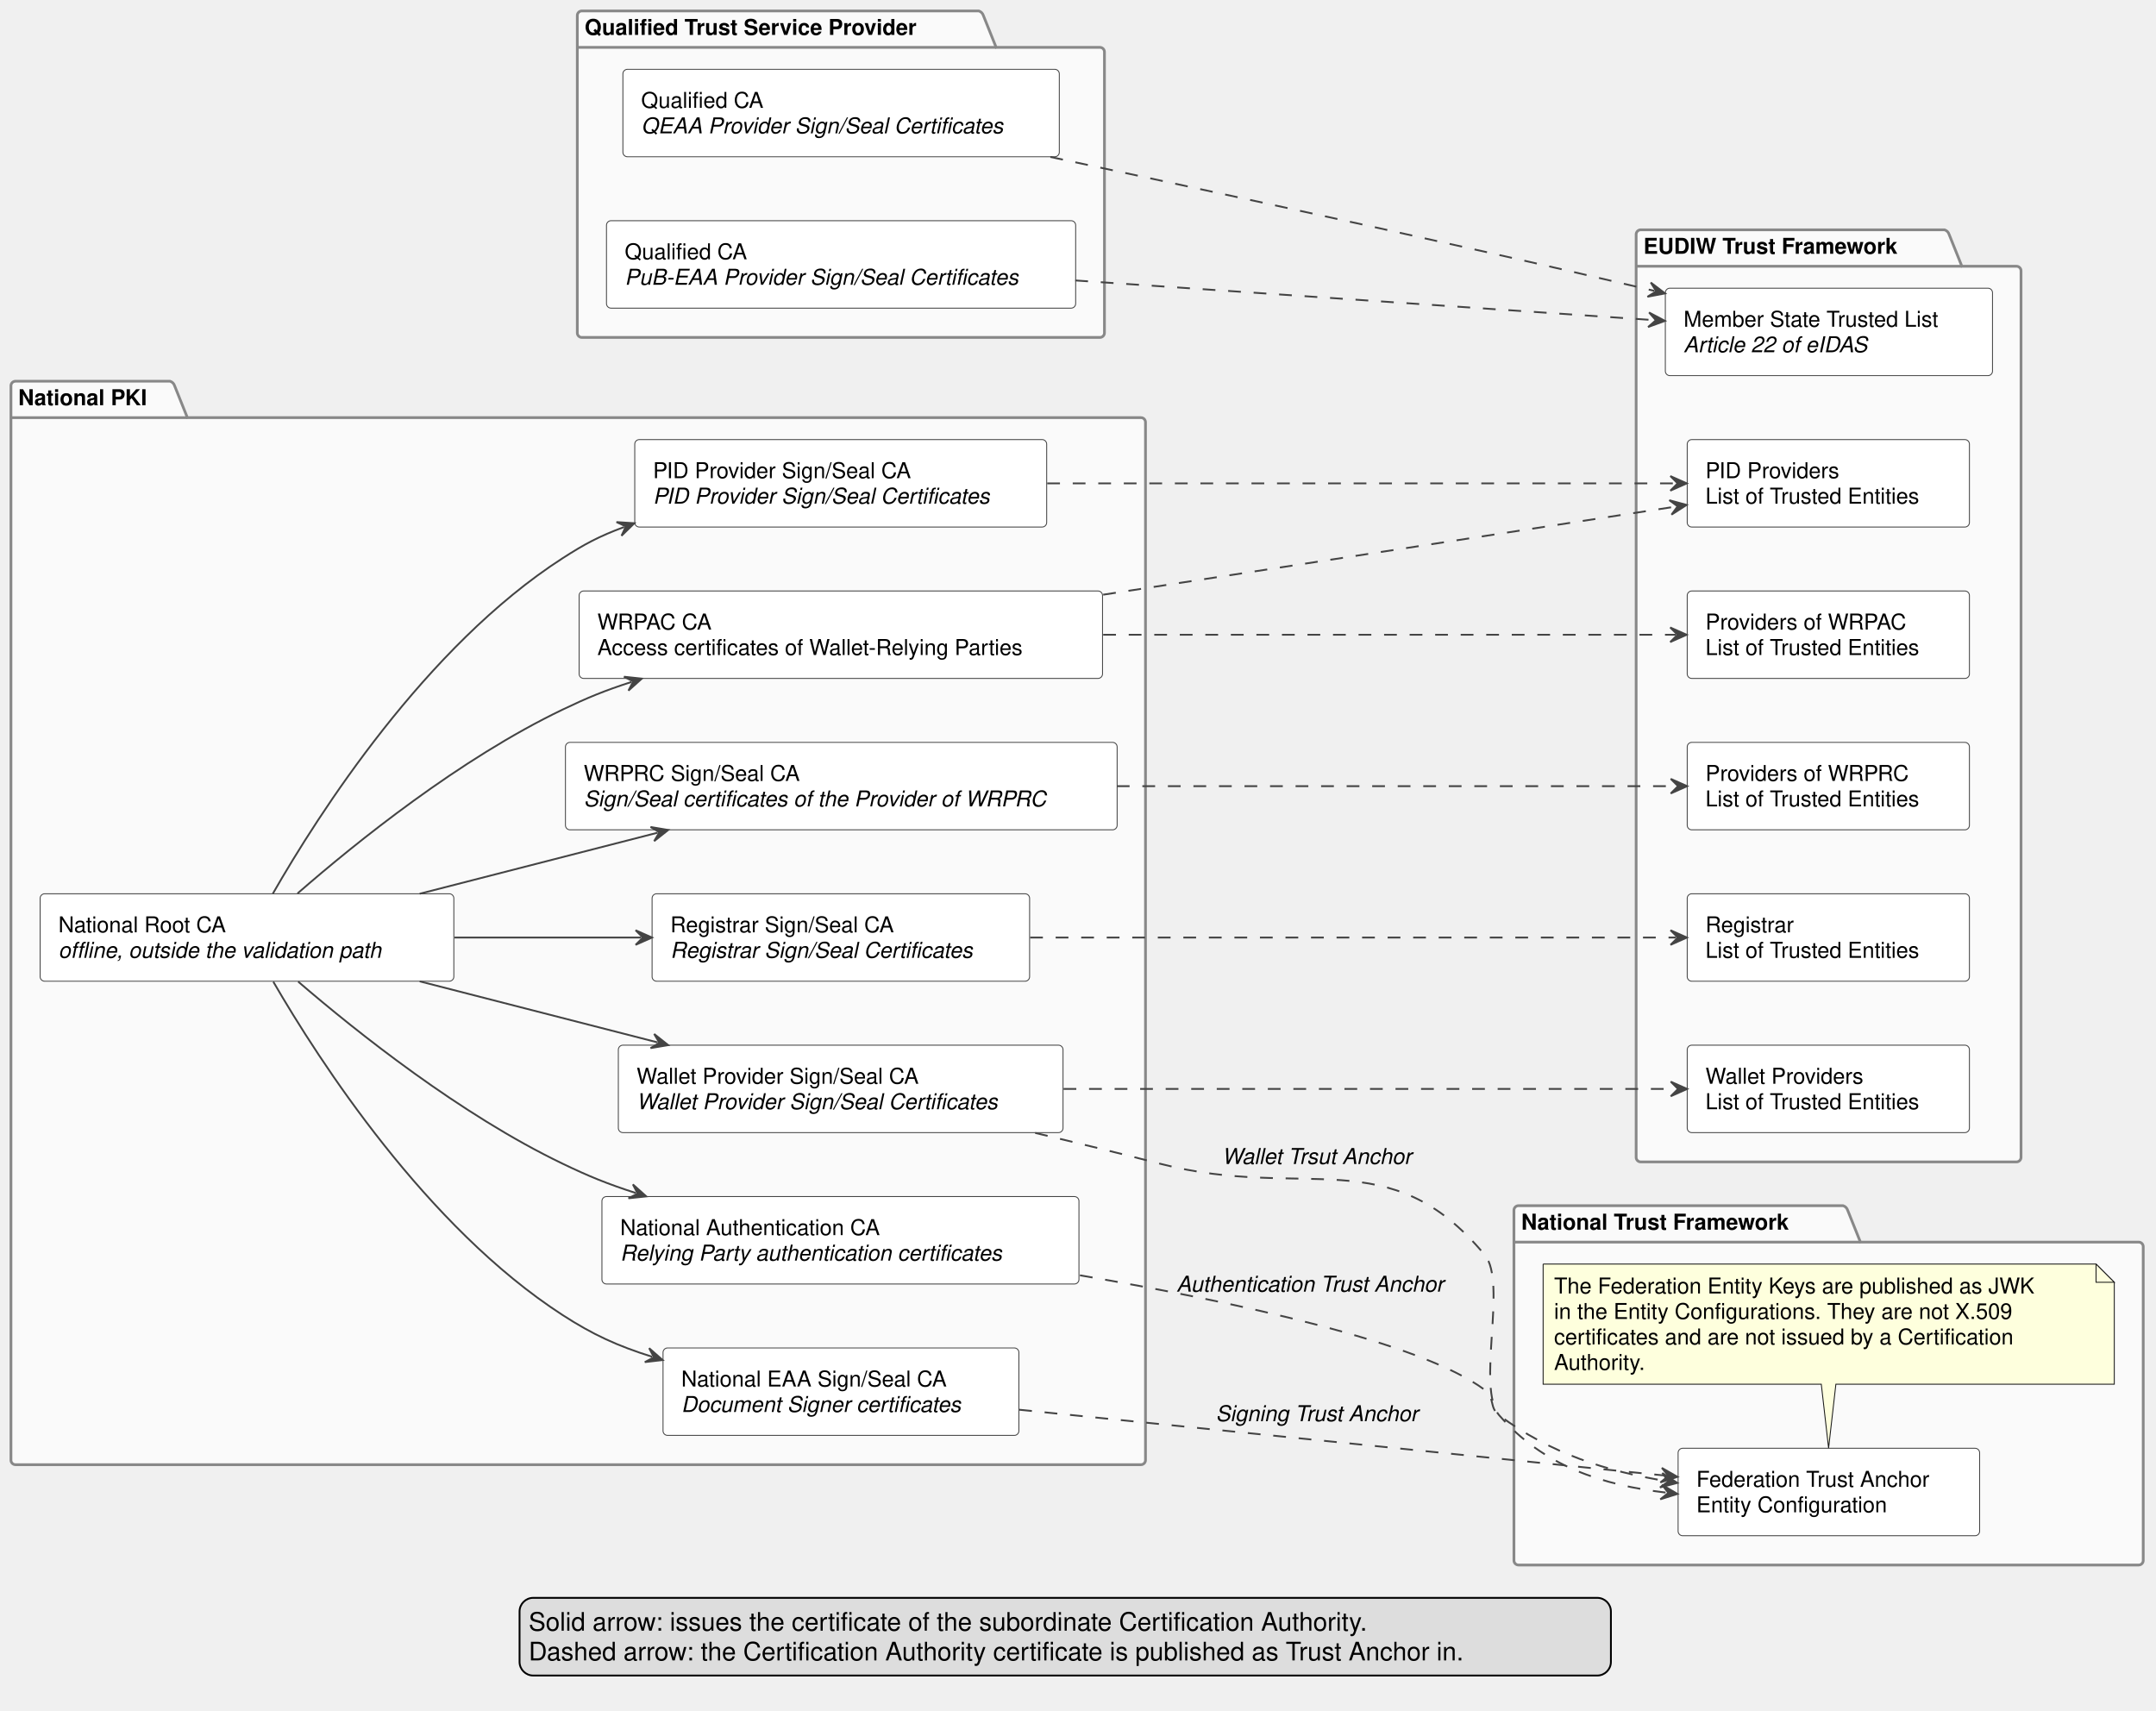
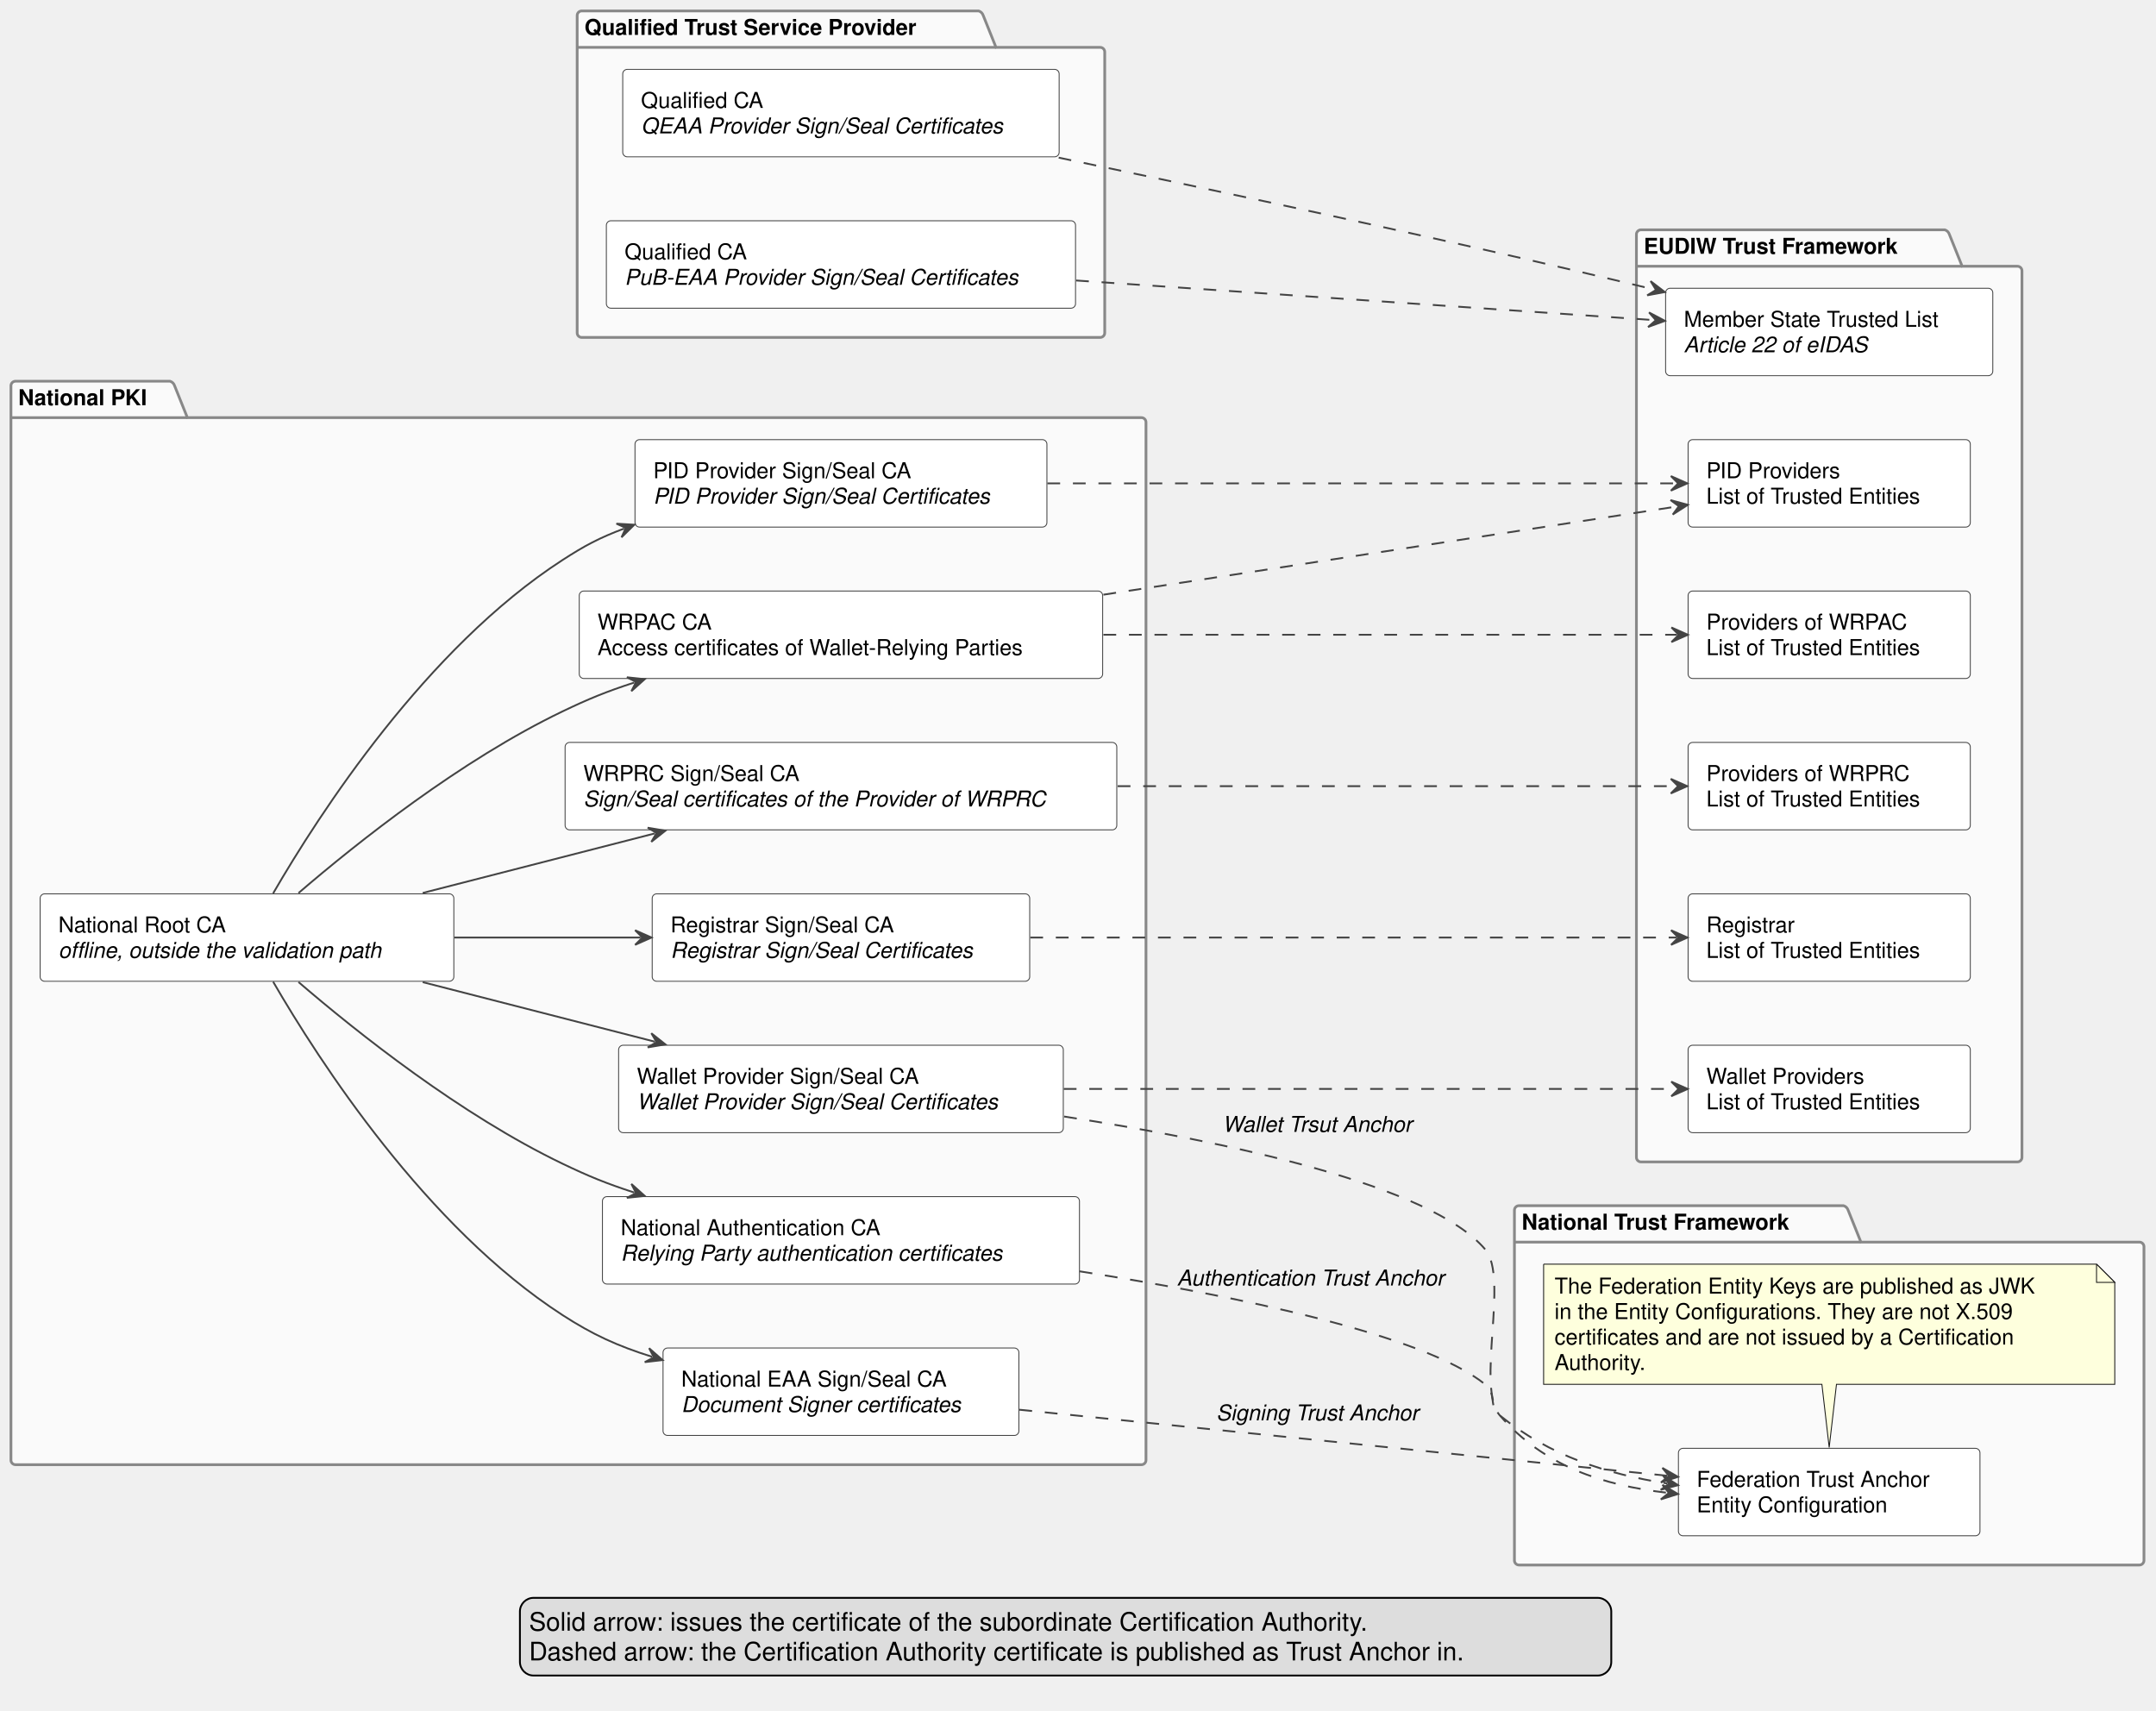
<svg xmlns="http://www.w3.org/2000/svg" contentStyleType="text/css" data-diagram-type="DESCRIPTION" height="938px" preserveAspectRatio="none" style="width:1182px;height:938px;background:#FFFFFF;" version="1.1" viewBox="0 0 1182 938" width="1182px" zoomAndPan="magnify">
  <defs />
  <g>
    <g class="cluster" data-entity="NAT" data-source-line="19" data-uid="ent0002" id="cluster_NAT">
-       <path d="M8.5,209 L93.225,209 A3.75,3.75 0 0 1 95.725,211.5 L102.725,228.969 L625.5,228.969 A2.5,2.5 0 0 1 628,231.469 L628,800.5 A2.5,2.5 0 0 1 625.5,803 L8.5,803 A2.5,2.5 0 0 1 6,800.5 L6,211.5 A2.5,2.5 0 0 1 8.5,209" fill="#FAFAFA" style="stroke:#888888;stroke-width:1.5;" />
+       <path d="M8.5,209 L93.225,209 A3.75,3.75 0 0 1 95.725,211.5 L102.725,228.969 L625.77,228.969 A2.5,2.5 0 0 1 628.27,231.469 L628.27,800.5 A2.5,2.5 0 0 1 625.77,803 L8.5,803 A2.5,2.5 0 0 1 6,800.5 L6,211.5 A2.5,2.5 0 0 1 8.5,209" fill="#FAFAFA" style="stroke:#888888;stroke-width:1.5;" />
      <line style="stroke:#888888;stroke-width:1.5;" x1="6" x2="102.725" y1="228.969" y2="228.969" />
      <text fill="#000000" font-family="Helvetica" font-size="12" font-weight="bold" lengthAdjust="spacing" textLength="83.725" x="10" y="222.139">National PKI</text>
    </g>
    <g class="cluster" data-entity="QTSP" data-source-line="33" data-uid="ent0011" id="cluster_QTSP">
-       <path d="M319,6 L536.615,6 A3.75,3.75 0 0 1 539.115,8.5 L546.115,25.969 L603,25.969 A2.5,2.5 0 0 1 605.5,28.469 L605.5,182.5 A2.5,2.5 0 0 1 603,185 L319,185 A2.5,2.5 0 0 1 316.5,182.5 L316.5,8.5 A2.5,2.5 0 0 1 319,6" fill="#FAFAFA" style="stroke:#888888;stroke-width:1.5;" />
-       <line style="stroke:#888888;stroke-width:1.5;" x1="316.5" x2="546.115" y1="25.969" y2="25.969" />
-       <text fill="#000000" font-family="Helvetica" font-size="12" font-weight="bold" lengthAdjust="spacing" textLength="216.615" x="320.5" y="19.139">Qualified Trust Service Provider</text>
+       <path d="M318.93,6 L536.545,6 A3.75,3.75 0 0 1 539.045,8.5 L546.045,25.969 L603.15,25.969 A2.5,2.5 0 0 1 605.65,28.469 L605.65,182.5 A2.5,2.5 0 0 1 603.15,185 L318.93,185 A2.5,2.5 0 0 1 316.43,182.5 L316.43,8.5 A2.5,2.5 0 0 1 318.93,6" fill="#FAFAFA" style="stroke:#888888;stroke-width:1.5;" />
+       <line style="stroke:#888888;stroke-width:1.5;" x1="316.43" x2="546.045" y1="25.969" y2="25.969" />
+       <text fill="#000000" font-family="Helvetica" font-size="12" font-weight="bold" lengthAdjust="spacing" textLength="216.615" x="320.43" y="19.139">Qualified Trust Service Provider</text>
    </g>
    <g class="cluster" data-entity="PUBEU" data-source-line="38" data-uid="ent0014" id="cluster_PUBEU">
-       <path d="M899.5,126 L1066.068,126 A3.75,3.75 0 0 1 1068.568,128.5 L1075.568,145.969 L1105.5,145.969 A2.5,2.5 0 0 1 1108,148.469 L1108,634.5 A2.5,2.5 0 0 1 1105.5,637 L899.5,637 A2.5,2.5 0 0 1 897,634.5 L897,128.5 A2.5,2.5 0 0 1 899.5,126" fill="#FAFAFA" style="stroke:#888888;stroke-width:1.5;" />
-       <line style="stroke:#888888;stroke-width:1.5;" x1="897" x2="1075.568" y1="145.969" y2="145.969" />
-       <text fill="#000000" font-family="Helvetica" font-size="12" font-weight="bold" lengthAdjust="spacing" textLength="165.568" x="901" y="139.139">EUDIW Trust Framework</text>
+       <path d="M899.65,126 L1066.218,126 A3.75,3.75 0 0 1 1068.718,128.5 L1075.718,145.969 L1106.02,145.969 A2.5,2.5 0 0 1 1108.52,148.469 L1108.52,634.5 A2.5,2.5 0 0 1 1106.02,637 L899.65,637 A2.5,2.5 0 0 1 897.15,634.5 L897.15,128.5 A2.5,2.5 0 0 1 899.65,126" fill="#FAFAFA" style="stroke:#888888;stroke-width:1.5;" />
+       <line style="stroke:#888888;stroke-width:1.5;" x1="897.15" x2="1075.718" y1="145.969" y2="145.969" />
+       <text fill="#000000" font-family="Helvetica" font-size="12" font-weight="bold" lengthAdjust="spacing" textLength="165.568" x="901.15" y="139.139">EUDIW Trust Framework</text>
    </g>
    <g class="cluster" data-entity="PUBNAT" data-source-line="48" data-uid="ent0021" id="cluster_PUBNAT">
-       <path d="M832.5,661 L1010.453,661 A3.75,3.75 0 0 1 1012.953,663.5 L1019.953,680.969 L1172.5,680.969 A2.5,2.5 0 0 1 1175,683.469 L1175,855.5 A2.5,2.5 0 0 1 1172.5,858 L832.5,858 A2.5,2.5 0 0 1 830,855.5 L830,663.5 A2.5,2.5 0 0 1 832.5,661" fill="#FAFAFA" style="stroke:#888888;stroke-width:1.5;" />
-       <line style="stroke:#888888;stroke-width:1.5;" x1="830" x2="1019.953" y1="680.969" y2="680.969" />
-       <text fill="#000000" font-family="Helvetica" font-size="12" font-weight="bold" lengthAdjust="spacing" textLength="176.953" x="834" y="674.139">National Trust Framework</text>
+       <path d="M832.77,661 L1010.723,661 A3.75,3.75 0 0 1 1013.223,663.5 L1020.223,680.969 L1172.9,680.969 A2.5,2.5 0 0 1 1175.4,683.469 L1175.4,855.5 A2.5,2.5 0 0 1 1172.9,858 L832.77,858 A2.5,2.5 0 0 1 830.27,855.5 L830.27,663.5 A2.5,2.5 0 0 1 832.77,661" fill="#FAFAFA" style="stroke:#888888;stroke-width:1.5;" />
+       <line style="stroke:#888888;stroke-width:1.5;" x1="830.27" x2="1020.223" y1="680.969" y2="680.969" />
+       <text fill="#000000" font-family="Helvetica" font-size="12" font-weight="bold" lengthAdjust="spacing" textLength="176.953" x="834.27" y="674.139">National Trust Framework</text>
    </g>
    <g class="entity" data-entity="ROOT" data-source-line="21" data-uid="ent0003" id="entity_ROOT">
-       <rect fill="#FFFFFF" height="47.938" rx="2.5" ry="2.5" style="stroke:#444444;stroke-width:0.5;" width="226.812" x="22" y="490" />
-       <text fill="#000000" font-family="Helvetica" font-size="12" lengthAdjust="spacing" textLength="101.947" x="32" y="511.139">National Root CA</text>
-       <text fill="#000000" font-family="Helvetica" font-size="12" font-style="italic" lengthAdjust="spacing" textLength="206.812" x="32" y="525.107">offline, outside the validation path</text>
+       <rect fill="#FFFFFF" height="47.938" rx="2.5" ry="2.5" style="stroke:#444444;stroke-width:0.5;" width="226.812" x="22" y="490.03" />
+       <text fill="#000000" font-family="Helvetica" font-size="12" lengthAdjust="spacing" textLength="101.947" x="32" y="511.169">National Root CA</text>
+       <text fill="#000000" font-family="Helvetica" font-size="12" font-style="italic" lengthAdjust="spacing" textLength="206.812" x="32" y="525.137">offline, outside the validation path</text>
    </g>
    <g class="entity" data-entity="CA_PIDS" data-source-line="23" data-uid="ent0004" id="entity_CA_PIDS">
-       <rect fill="#FFFFFF" height="47.938" rx="2.5" ry="2.5" style="stroke:#444444;stroke-width:0.5;" width="225.828" x="348" y="241" />
-       <text fill="#000000" font-family="Helvetica" font-size="12" lengthAdjust="spacing" textLength="153.832" x="358" y="262.139">PID Provider Sign/Seal CA</text>
-       <text fill="#000000" font-family="Helvetica" font-size="12" font-style="italic" lengthAdjust="spacing" textLength="205.828" x="358" y="276.107">PID Provider Sign/Seal Certificates</text>
+       <rect fill="#FFFFFF" height="47.938" rx="2.5" ry="2.5" style="stroke:#444444;stroke-width:0.5;" width="225.828" x="348.13" y="241.03" />
+       <text fill="#000000" font-family="Helvetica" font-size="12" lengthAdjust="spacing" textLength="153.832" x="358.13" y="262.169">PID Provider Sign/Seal CA</text>
+       <text fill="#000000" font-family="Helvetica" font-size="12" font-style="italic" lengthAdjust="spacing" textLength="205.828" x="358.13" y="276.137">PID Provider Sign/Seal Certificates</text>
    </g>
    <g class="entity" data-entity="CA_WP" data-source-line="24" data-uid="ent0005" id="entity_CA_WP">
-       <rect fill="#FFFFFF" height="47.938" rx="2.5" ry="2.5" style="stroke:#444444;stroke-width:0.5;" width="243.787" x="339" y="573" />
-       <text fill="#000000" font-family="Helvetica" font-size="12" lengthAdjust="spacing" textLength="171.791" x="349" y="594.139">Wallet Provider Sign/Seal CA</text>
-       <text fill="#000000" font-family="Helvetica" font-size="12" font-style="italic" lengthAdjust="spacing" textLength="223.787" x="349" y="608.107">Wallet Provider Sign/Seal Certificates</text>
+       <rect fill="#FFFFFF" height="47.938" rx="2.5" ry="2.5" style="stroke:#444444;stroke-width:0.5;" width="243.787" x="339.15" y="573.03" />
+       <text fill="#000000" font-family="Helvetica" font-size="12" lengthAdjust="spacing" textLength="171.791" x="349.15" y="594.169">Wallet Provider Sign/Seal CA</text>
+       <text fill="#000000" font-family="Helvetica" font-size="12" font-style="italic" lengthAdjust="spacing" textLength="223.787" x="349.15" y="608.137">Wallet Provider Sign/Seal Certificates</text>
    </g>
    <g class="entity" data-entity="CA_WRPAC" data-source-line="26" data-uid="ent0006" id="entity_CA_WRPAC">
-       <rect fill="#FFFFFF" height="47.938" rx="2.5" ry="2.5" style="stroke:#444444;stroke-width:0.5;" width="286.947" x="317.5" y="324" />
-       <text fill="#000000" font-family="Helvetica" font-size="12" lengthAdjust="spacing" textLength="64.43" x="327.5" y="345.139">WRPAC CA</text>
-       <text fill="#000000" font-family="Helvetica" font-size="12" lengthAdjust="spacing" textLength="263.133" x="327.5" y="359.107">Access certificates of Wallet-Relying Parties</text>
+       <rect fill="#FFFFFF" height="47.938" rx="2.5" ry="2.5" style="stroke:#444444;stroke-width:0.5;" width="286.947" x="317.57" y="324.03" />
+       <text fill="#000000" font-family="Helvetica" font-size="12" lengthAdjust="spacing" textLength="64.43" x="327.57" y="345.169">WRPAC CA</text>
+       <text fill="#000000" font-family="Helvetica" font-size="12" lengthAdjust="spacing" textLength="263.133" x="327.57" y="359.137">Access certificates of Wallet-Relying Parties</text>
    </g>
    <g class="entity" data-entity="CA_AUTH" data-source-line="27" data-uid="ent0007" id="entity_CA_AUTH">
-       <rect fill="#FFFFFF" height="47.938" rx="2.5" ry="2.5" style="stroke:#444444;stroke-width:0.5;" width="261.523" x="330" y="656" />
-       <text fill="#000000" font-family="Helvetica" font-size="12" lengthAdjust="spacing" textLength="162.31" x="340" y="677.139">National Authentication CA</text>
-       <text fill="#000000" font-family="Helvetica" font-size="12" font-style="italic" lengthAdjust="spacing" textLength="241.523" x="340" y="691.107">Relying Party authentication certificates</text>
+       <rect fill="#FFFFFF" height="47.938" rx="2.5" ry="2.5" style="stroke:#444444;stroke-width:0.5;" width="261.523" x="330.28" y="656.03" />
+       <text fill="#000000" font-family="Helvetica" font-size="12" lengthAdjust="spacing" textLength="162.31" x="340.28" y="677.169">National Authentication CA</text>
+       <text fill="#000000" font-family="Helvetica" font-size="12" font-style="italic" lengthAdjust="spacing" textLength="241.523" x="340.28" y="691.137">Relying Party authentication certificates</text>
    </g>
    <g class="entity" data-entity="CA_WRPRC" data-source-line="28" data-uid="ent0008" id="entity_CA_WRPRC">
-       <rect fill="#FFFFFF" height="47.938" rx="2.5" ry="2.5" style="stroke:#444444;stroke-width:0.5;" width="302.457" x="310" y="407" />
-       <text fill="#000000" font-family="Helvetica" font-size="12" lengthAdjust="spacing" textLength="124.277" x="320" y="428.139">WRPRC Sign/Seal CA</text>
-       <text fill="#000000" font-family="Helvetica" font-size="12" font-style="italic" lengthAdjust="spacing" textLength="282.457" x="320" y="442.107">Sign/Seal certificates of the Provider of WRPRC</text>
+       <rect fill="#FFFFFF" height="47.938" rx="2.5" ry="2.5" style="stroke:#444444;stroke-width:0.5;" width="302.457" x="309.81" y="407.03" />
+       <text fill="#000000" font-family="Helvetica" font-size="12" lengthAdjust="spacing" textLength="124.277" x="319.81" y="428.169">WRPRC Sign/Seal CA</text>
+       <text fill="#000000" font-family="Helvetica" font-size="12" font-style="italic" lengthAdjust="spacing" textLength="282.457" x="319.81" y="442.137">Sign/Seal certificates of the Provider of WRPRC</text>
    </g>
    <g class="entity" data-entity="CA_REG" data-source-line="29" data-uid="ent0009" id="entity_CA_REG">
-       <rect fill="#FFFFFF" height="47.938" rx="2.5" ry="2.5" style="stroke:#444444;stroke-width:0.5;" width="206.967" x="357.5" y="490" />
-       <text fill="#000000" font-family="Helvetica" font-size="12" lengthAdjust="spacing" textLength="134.971" x="367.5" y="511.139">Registrar Sign/Seal CA</text>
-       <text fill="#000000" font-family="Helvetica" font-size="12" font-style="italic" lengthAdjust="spacing" textLength="186.967" x="367.5" y="525.107">Registrar Sign/Seal Certificates</text>
+       <rect fill="#FFFFFF" height="47.938" rx="2.5" ry="2.5" style="stroke:#444444;stroke-width:0.5;" width="206.967" x="357.56" y="490.03" />
+       <text fill="#000000" font-family="Helvetica" font-size="12" lengthAdjust="spacing" textLength="134.971" x="367.56" y="511.169">Registrar Sign/Seal CA</text>
+       <text fill="#000000" font-family="Helvetica" font-size="12" font-style="italic" lengthAdjust="spacing" textLength="186.967" x="367.56" y="525.137">Registrar Sign/Seal Certificates</text>
    </g>
    <g class="entity" data-entity="CA_EAA" data-source-line="30" data-uid="ent0010" id="entity_CA_EAA">
-       <rect fill="#FFFFFF" height="47.938" rx="2.5" ry="2.5" style="stroke:#444444;stroke-width:0.5;" width="195.09" x="363.5" y="739" />
-       <text fill="#000000" font-family="Helvetica" font-size="12" lengthAdjust="spacing" textLength="157.94" x="373.5" y="760.139">National EAA Sign/Seal CA</text>
-       <text fill="#000000" font-family="Helvetica" font-size="12" font-style="italic" lengthAdjust="spacing" textLength="175.09" x="373.5" y="774.107">Document Signer certificates</text>
+       <rect fill="#FFFFFF" height="47.938" rx="2.5" ry="2.5" style="stroke:#444444;stroke-width:0.5;" width="195.09" x="363.5" y="739.03" />
+       <text fill="#000000" font-family="Helvetica" font-size="12" lengthAdjust="spacing" textLength="157.94" x="373.5" y="760.169">National EAA Sign/Seal CA</text>
+       <text fill="#000000" font-family="Helvetica" font-size="12" font-style="italic" lengthAdjust="spacing" textLength="175.09" x="373.5" y="774.137">Document Signer certificates</text>
    </g>
    <g class="entity" data-entity="CA_Q" data-source-line="34" data-uid="ent0012" id="entity_CA_Q">
-       <rect fill="#FFFFFF" height="47.938" rx="2.5" ry="2.5" style="stroke:#444444;stroke-width:0.5;" width="239.258" x="341.5" y="38" />
-       <text fill="#000000" font-family="Helvetica" font-size="12" lengthAdjust="spacing" textLength="74.033" x="351.5" y="59.139">Qualified CA</text>
-       <text fill="#000000" font-family="Helvetica" font-size="12" font-style="italic" lengthAdjust="spacing" textLength="219.258" x="351.5" y="73.107">QEAA Provider Sign/Seal Certificates</text>
+       <rect fill="#FFFFFF" height="47.938" rx="2.5" ry="2.5" style="stroke:#444444;stroke-width:0.5;" width="239.258" x="341.41" y="38.03" />
+       <text fill="#000000" font-family="Helvetica" font-size="12" lengthAdjust="spacing" textLength="74.033" x="351.41" y="59.169">Qualified CA</text>
+       <text fill="#000000" font-family="Helvetica" font-size="12" font-style="italic" lengthAdjust="spacing" textLength="219.258" x="351.41" y="73.137">QEAA Provider Sign/Seal Certificates</text>
    </g>
    <g class="entity" data-entity="CA_PUB" data-source-line="35" data-uid="ent0013" id="entity_CA_PUB">
-       <rect fill="#FFFFFF" height="47.938" rx="2.5" ry="2.5" style="stroke:#444444;stroke-width:0.5;" width="257.217" x="332.5" y="121" />
-       <text fill="#000000" font-family="Helvetica" font-size="12" lengthAdjust="spacing" textLength="74.033" x="342.5" y="142.139">Qualified CA</text>
-       <text fill="#000000" font-family="Helvetica" font-size="12" font-style="italic" lengthAdjust="spacing" textLength="237.217" x="342.5" y="156.107">PuB-EAA Provider Sign/Seal Certificates</text>
+       <rect fill="#FFFFFF" height="47.938" rx="2.5" ry="2.5" style="stroke:#444444;stroke-width:0.5;" width="257.217" x="332.43" y="121.03" />
+       <text fill="#000000" font-family="Helvetica" font-size="12" lengthAdjust="spacing" textLength="74.033" x="342.43" y="142.169">Qualified CA</text>
+       <text fill="#000000" font-family="Helvetica" font-size="12" font-style="italic" lengthAdjust="spacing" textLength="237.217" x="342.43" y="156.137">PuB-EAA Provider Sign/Seal Certificates</text>
    </g>
    <g class="entity" data-entity="L_PID" data-source-line="39" data-uid="ent0015" id="entity_L_PID">
-       <rect fill="#FFFFFF" height="47.938" rx="2.5" ry="2.5" style="stroke:#444444;stroke-width:0.5;" width="154.713" x="925" y="241" />
-       <text fill="#000000" font-family="Helvetica" font-size="12" lengthAdjust="spacing" textLength="79.963" x="935" y="262.139">PID Providers</text>
-       <text fill="#000000" font-family="Helvetica" font-size="12" lengthAdjust="spacing" textLength="134.713" x="935" y="276.107">List of Trusted Entities</text>
+       <rect fill="#FFFFFF" height="47.938" rx="2.5" ry="2.5" style="stroke:#444444;stroke-width:0.5;" width="154.713" x="925.48" y="241.03" />
+       <text fill="#000000" font-family="Helvetica" font-size="12" lengthAdjust="spacing" textLength="79.963" x="935.48" y="262.169">PID Providers</text>
+       <text fill="#000000" font-family="Helvetica" font-size="12" lengthAdjust="spacing" textLength="134.713" x="935.48" y="276.137">List of Trusted Entities</text>
    </g>
    <g class="entity" data-entity="L_WP" data-source-line="40" data-uid="ent0016" id="entity_L_WP">
-       <rect fill="#FFFFFF" height="47.938" rx="2.5" ry="2.5" style="stroke:#444444;stroke-width:0.5;" width="154.713" x="925" y="573" />
-       <text fill="#000000" font-family="Helvetica" font-size="12" lengthAdjust="spacing" textLength="97.922" x="935" y="594.139">Wallet Providers</text>
-       <text fill="#000000" font-family="Helvetica" font-size="12" lengthAdjust="spacing" textLength="134.713" x="935" y="608.107">List of Trusted Entities</text>
+       <rect fill="#FFFFFF" height="47.938" rx="2.5" ry="2.5" style="stroke:#444444;stroke-width:0.5;" width="154.713" x="925.48" y="573.03" />
+       <text fill="#000000" font-family="Helvetica" font-size="12" lengthAdjust="spacing" textLength="97.922" x="935.48" y="594.169">Wallet Providers</text>
+       <text fill="#000000" font-family="Helvetica" font-size="12" lengthAdjust="spacing" textLength="134.713" x="935.48" y="608.137">List of Trusted Entities</text>
    </g>
    <g class="entity" data-entity="L_WRPAC" data-source-line="42" data-uid="ent0017" id="entity_L_WRPAC">
-       <rect fill="#FFFFFF" height="47.938" rx="2.5" ry="2.5" style="stroke:#444444;stroke-width:0.5;" width="154.713" x="925" y="324" />
-       <text fill="#000000" font-family="Helvetica" font-size="12" lengthAdjust="spacing" textLength="119.356" x="935" y="345.139">Providers of WRPAC</text>
-       <text fill="#000000" font-family="Helvetica" font-size="12" lengthAdjust="spacing" textLength="134.713" x="935" y="359.107">List of Trusted Entities</text>
+       <rect fill="#FFFFFF" height="47.938" rx="2.5" ry="2.5" style="stroke:#444444;stroke-width:0.5;" width="154.713" x="925.48" y="324.03" />
+       <text fill="#000000" font-family="Helvetica" font-size="12" lengthAdjust="spacing" textLength="119.356" x="935.48" y="345.169">Providers of WRPAC</text>
+       <text fill="#000000" font-family="Helvetica" font-size="12" lengthAdjust="spacing" textLength="134.713" x="935.48" y="359.137">List of Trusted Entities</text>
    </g>
    <g class="entity" data-entity="L_WRPRC" data-source-line="43" data-uid="ent0018" id="entity_L_WRPRC">
-       <rect fill="#FFFFFF" height="47.938" rx="2.5" ry="2.5" style="stroke:#444444;stroke-width:0.5;" width="154.713" x="925" y="407" />
-       <text fill="#000000" font-family="Helvetica" font-size="12" lengthAdjust="spacing" textLength="119.484" x="935" y="428.139">Providers of WRPRC</text>
-       <text fill="#000000" font-family="Helvetica" font-size="12" lengthAdjust="spacing" textLength="134.713" x="935" y="442.107">List of Trusted Entities</text>
+       <rect fill="#FFFFFF" height="47.938" rx="2.5" ry="2.5" style="stroke:#444444;stroke-width:0.5;" width="154.713" x="925.48" y="407.03" />
+       <text fill="#000000" font-family="Helvetica" font-size="12" lengthAdjust="spacing" textLength="119.484" x="935.48" y="428.169">Providers of WRPRC</text>
+       <text fill="#000000" font-family="Helvetica" font-size="12" lengthAdjust="spacing" textLength="134.713" x="935.48" y="442.137">List of Trusted Entities</text>
    </g>
    <g class="entity" data-entity="L_REG" data-source-line="44" data-uid="ent0019" id="entity_L_REG">
-       <rect fill="#FFFFFF" height="47.938" rx="2.5" ry="2.5" style="stroke:#444444;stroke-width:0.5;" width="154.713" x="925" y="490" />
-       <text fill="#000000" font-family="Helvetica" font-size="12" lengthAdjust="spacing" textLength="54.85" x="935" y="511.139">Registrar</text>
-       <text fill="#000000" font-family="Helvetica" font-size="12" lengthAdjust="spacing" textLength="134.713" x="935" y="525.107">List of Trusted Entities</text>
+       <rect fill="#FFFFFF" height="47.938" rx="2.5" ry="2.5" style="stroke:#444444;stroke-width:0.5;" width="154.713" x="925.48" y="490.03" />
+       <text fill="#000000" font-family="Helvetica" font-size="12" lengthAdjust="spacing" textLength="54.85" x="935.48" y="511.169">Registrar</text>
+       <text fill="#000000" font-family="Helvetica" font-size="12" lengthAdjust="spacing" textLength="134.713" x="935.48" y="525.137">List of Trusted Entities</text>
    </g>
    <g class="entity" data-entity="L_TL" data-source-line="45" data-uid="ent0020" id="entity_L_TL">
-       <rect fill="#FFFFFF" height="47.938" rx="2.5" ry="2.5" style="stroke:#444444;stroke-width:0.5;" width="179.369" x="913" y="158" />
-       <text fill="#000000" font-family="Helvetica" font-size="12" lengthAdjust="spacing" textLength="159.369" x="923" y="179.139">Member State Trusted List</text>
-       <text fill="#000000" font-family="Helvetica" font-size="12" font-style="italic" lengthAdjust="spacing" textLength="112.764" x="923" y="193.107">Article 22 of eIDAS</text>
+       <rect fill="#FFFFFF" height="47.938" rx="2.5" ry="2.5" style="stroke:#444444;stroke-width:0.5;" width="179.369" x="913.15" y="158.03" />
+       <text fill="#000000" font-family="Helvetica" font-size="12" lengthAdjust="spacing" textLength="159.369" x="923.15" y="179.169">Member State Trusted List</text>
+       <text fill="#000000" font-family="Helvetica" font-size="12" font-style="italic" lengthAdjust="spacing" textLength="112.764" x="923.15" y="193.137">Article 22 of eIDAS</text>
    </g>
    <g class="entity" data-entity="L_FED" data-source-line="49" data-uid="ent0022" id="entity_L_FED">
-       <rect fill="#FFFFFF" height="47.938" rx="2.5" ry="2.5" style="stroke:#444444;stroke-width:0.5;" width="165.307" x="920" y="794" />
-       <text fill="#000000" font-family="Helvetica" font-size="12" lengthAdjust="spacing" textLength="145.307" x="930" y="815.139">Federation Trust Anchor</text>
-       <text fill="#000000" font-family="Helvetica" font-size="12" lengthAdjust="spacing" textLength="120.228" x="930" y="829.107">Entity Configuration</text>
+       <rect fill="#FFFFFF" height="47.938" rx="2.5" ry="2.5" style="stroke:#444444;stroke-width:0.5;" width="165.307" x="920.18" y="794.03" />
+       <text fill="#000000" font-family="Helvetica" font-size="12" lengthAdjust="spacing" textLength="145.307" x="930.18" y="815.169">Federation Trust Anchor</text>
+       <text fill="#000000" font-family="Helvetica" font-size="12" lengthAdjust="spacing" textLength="120.228" x="930.18" y="829.137">Entity Configuration</text>
    </g>
    <g class="entity" data-entity="GMN23" data-source-line="51" data-uid="ent0024" id="entity_GMN23">
-       <path d="M846,693 L846,758.875 A0,0 0 0 0 846,758.875 L998.5,758.875 L1002.5,793.92 L1006.5,758.875 L1159.131,758.875 A0,0 0 0 0 1159.131,758.875 L1159.131,703 L1149.131,693 L846,693 A0,0 0 0 0 846,693" fill="#FEFFDD" style="stroke:#181818;stroke-width:0.5;" />
-       <path d="M1149.131,693 L1149.131,703 L1159.131,703 L1149.131,693" fill="#FEFFDD" style="stroke:#181818;stroke-width:0.5;" />
-       <text fill="#000000" font-family="Helvetica" font-size="12" lengthAdjust="spacing" textLength="292.131" x="852" y="709.139">The Federation Entity Keys are published as JWK</text>
-       <text fill="#000000" font-family="Helvetica" font-size="12" lengthAdjust="spacing" textLength="287.496" x="852" y="723.107">in the Entity Configurations. They are not X.509</text>
-       <text fill="#000000" font-family="Helvetica" font-size="12" lengthAdjust="spacing" textLength="289.148" x="852" y="737.076">certificates and are not issued by a Certification</text>
-       <text fill="#000000" font-family="Helvetica" font-size="12" lengthAdjust="spacing" textLength="59.355" x="852" y="751.045">Authority.</text>
+       <path d="M846.27,693.06 L846.27,758.935 A0,0 0 0 0 846.27,758.935 L998.83,758.935 L1002.83,793.56 L1006.83,758.935 L1159.401,758.935 A0,0 0 0 0 1159.401,758.935 L1159.401,703.06 L1149.401,693.06 L846.27,693.06 A0,0 0 0 0 846.27,693.06" fill="#FEFFDD" style="stroke:#181818;stroke-width:0.5;" />
+       <path d="M1149.401,693.06 L1149.401,703.06 L1159.401,703.06 L1149.401,693.06" fill="#FEFFDD" style="stroke:#181818;stroke-width:0.5;" />
+       <text fill="#000000" font-family="Helvetica" font-size="12" lengthAdjust="spacing" textLength="292.131" x="852.27" y="709.199">The Federation Entity Keys are published as JWK</text>
+       <text fill="#000000" font-family="Helvetica" font-size="12" lengthAdjust="spacing" textLength="287.496" x="852.27" y="723.167">in the Entity Configurations. They are not X.509</text>
+       <text fill="#000000" font-family="Helvetica" font-size="12" lengthAdjust="spacing" textLength="289.148" x="852.27" y="737.136">certificates and are not issued by a Certification</text>
+       <text fill="#000000" font-family="Helvetica" font-size="12" lengthAdjust="spacing" textLength="59.355" x="852.27" y="751.105">Authority.</text>
    </g>
    <g class="link" data-entity-1="ROOT" data-entity-2="CA_PIDS" data-source-line="58" data-uid="lnk26" id="link_ROOT_CA_PIDS">
-       <path d="M149.58,489.95 C174.54,446.39 233.25,354.45 308.5,306 C320.53,298.26 328.363,294.042 342.173,288.932" fill="none" id="ROOT-to-CA_PIDS" style="stroke:#444444;stroke-width:1;" />
-       <polygon fill="#444444" points="347.8,286.85,337.971,286.222,343.111,288.585,340.747,293.725,347.8,286.85" style="stroke:#444444;stroke-width:1;" />
+       <path d="M149.75,489.77 C174.92,446.35 233.67,355.32 308.43,307 C320.47,299.22 328.333,294.969 342.153,289.779" fill="none" id="ROOT-to-CA_PIDS" style="stroke:#444444;stroke-width:1;" />
+       <polygon fill="#444444" points="347.77,287.67,337.938,287.089,343.089,289.428,340.751,294.579,347.77,287.67" style="stroke:#444444;stroke-width:1;" />
    </g>
    <g class="link" data-entity-1="ROOT" data-entity-2="CA_WP" data-source-line="59" data-uid="lnk27" id="link_ROOT_CA_WP">
-       <path d="M230.07,538.01 C272.9,548.99 317.718,560.499 360.548,571.489" fill="none" id="ROOT-to-CA_WP" style="stroke:#444444;stroke-width:1;" />
-       <polygon fill="#444444" points="366.36,572.98,358.637,566.869,361.517,571.737,356.648,574.618,366.36,572.98" style="stroke:#444444;stroke-width:1;" />
+       <path d="M231.76,538.45 C273.71,549.21 317.068,560.329 358.998,571.089" fill="none" id="ROOT-to-CA_WP" style="stroke:#444444;stroke-width:1;" />
+       <polygon fill="#444444" points="364.81,572.58,357.087,566.468,359.967,571.337,355.098,574.217,364.81,572.58" style="stroke:#444444;stroke-width:1;" />
    </g>
    <g class="link" data-entity-1="ROOT" data-entity-2="CA_WRPAC" data-source-line="60" data-uid="lnk28" id="link_ROOT_CA_WRPAC">
-       <path d="M163.1,489.83 C195.29,461.78 252.23,415.93 308.5,389 C322.14,382.47 331.281,378.694 346.171,373.884" fill="none" id="ROOT-to-CA_WRPAC" style="stroke:#444444;stroke-width:1;" />
-       <polygon fill="#444444" points="351.88,372.04,342.086,371,347.122,373.577,344.545,378.613,351.88,372.04" style="stroke:#444444;stroke-width:1;" />
+       <path d="M163.65,489.6 C196.01,461.8 252.67,416.76 308.43,390 C322.59,383.21 332.332,379.188 347.772,374.188" fill="none" id="ROOT-to-CA_WRPAC" style="stroke:#444444;stroke-width:1;" />
+       <polygon fill="#444444" points="353.48,372.34,343.685,371.307,348.723,373.88,346.15,378.918,353.48,372.34" style="stroke:#444444;stroke-width:1;" />
    </g>
    <g class="link" data-entity-1="ROOT" data-entity-2="CA_AUTH" data-source-line="61" data-uid="lnk29" id="link_ROOT_CA_AUTH">
-       <path d="M163.45,538.15 C195.76,565.93 252.58,611.16 308.5,638 C322.89,644.91 332.909,649.01 348.609,654.069" fill="none" id="ROOT-to-CA_AUTH" style="stroke:#444444;stroke-width:1;" />
-       <polygon fill="#444444" points="354.32,655.91,346.981,649.342,349.561,654.376,344.527,656.956,354.32,655.91" style="stroke:#444444;stroke-width:1;" />
+       <path d="M163.65,538.4 C196.01,566.2 252.67,611.24 308.43,638 C322.59,644.79 332.332,648.812 347.772,653.812" fill="none" id="ROOT-to-CA_AUTH" style="stroke:#444444;stroke-width:1;" />
+       <polygon fill="#444444" points="353.48,655.66,346.15,649.082,348.723,654.12,343.685,656.693,353.48,655.66" style="stroke:#444444;stroke-width:1;" />
    </g>
    <g class="link" data-entity-1="ROOT" data-entity-2="CA_WRPRC" data-source-line="62" data-uid="lnk30" id="link_ROOT_CA_WRPRC">
-       <path d="M230.07,489.99 C272.9,479.01 317.718,467.501 360.548,456.511" fill="none" id="ROOT-to-CA_WRPRC" style="stroke:#444444;stroke-width:1;" />
-       <polygon fill="#444444" points="366.36,455.02,356.648,453.382,361.517,456.263,358.637,461.131,366.36,455.02" style="stroke:#444444;stroke-width:1;" />
+       <path d="M231.76,489.55 C273.71,478.79 317.068,467.671 358.998,456.911" fill="none" id="ROOT-to-CA_WRPRC" style="stroke:#444444;stroke-width:1;" />
+       <polygon fill="#444444" points="364.81,455.42,355.098,453.783,359.967,456.663,357.087,461.531,364.81,455.42" style="stroke:#444444;stroke-width:1;" />
    </g>
    <g class="link" data-entity-1="ROOT" data-entity-2="CA_REG" data-source-line="63" data-uid="lnk31" id="link_ROOT_CA_REG">
-       <path d="M249.19,514 C284.38,514 317,514 351.46,514" fill="none" id="ROOT-to-CA_REG" style="stroke:#444444;stroke-width:1;" />
-       <polygon fill="#444444" points="357.46,514,348.46,510,352.46,514,348.46,518,357.46,514" style="stroke:#444444;stroke-width:1;" />
+       <path d="M249.14,514 C284.26,514 316.78,514 351.19,514" fill="none" id="ROOT-to-CA_REG" style="stroke:#444444;stroke-width:1;" />
+       <polygon fill="#444444" points="357.19,514,348.19,510,352.19,514,348.19,518,357.19,514" style="stroke:#444444;stroke-width:1;" />
    </g>
    <g class="link" data-entity-1="ROOT" data-entity-2="CA_EAA" data-source-line="64" data-uid="lnk32" id="link_ROOT_CA_EAA">
-       <path d="M149.84,538.23 C175.01,581.64 233.75,672.67 308.5,721 C325,731.67 338.484,737.868 357.564,743.838" fill="none" id="ROOT-to-CA_EAA" style="stroke:#444444;stroke-width:1;" />
-       <polygon fill="#444444" points="363.29,745.63,355.895,739.125,358.518,744.137,353.506,746.76,363.29,745.63" style="stroke:#444444;stroke-width:1;" />
+       <path d="M149.75,538.23 C174.92,581.65 233.67,672.68 308.43,721 C324.95,731.68 338.443,737.879 357.534,743.849" fill="none" id="ROOT-to-CA_EAA" style="stroke:#444444;stroke-width:1;" />
+       <polygon fill="#444444" points="363.26,745.64,355.864,739.136,358.488,744.148,353.476,746.771,363.26,745.64" style="stroke:#444444;stroke-width:1;" />
    </g>
    <g class="link" data-entity-1="CA_PIDS" data-entity-2="L_PID" data-source-line="66" data-uid="lnk33" id="link_CA_PIDS_L_PID">
-       <path d="M574.11,265 C679.08,265 827.11,265 918.75,265" fill="none" id="CA_PIDS-to-L_PID" style="stroke:#444444;stroke-width:1;stroke-dasharray:7.0,7.0;" />
-       <polygon fill="#444444" points="924.75,265,915.75,261,919.75,265,915.75,269,924.75,265" style="stroke:#444444;stroke-width:1;" />
+       <path d="M574.21,265 C679.24,265 827.35,265 919.04,265" fill="none" id="CA_PIDS-to-L_PID" style="stroke:#444444;stroke-width:1;stroke-dasharray:7.0,7.0;" />
+       <polygon fill="#444444" points="925.04,265,916.04,261,920.04,265,916.04,269,925.04,265" style="stroke:#444444;stroke-width:1;" />
    </g>
    <g class="link" data-entity-1="CA_WP" data-entity-2="L_WP" data-source-line="67" data-uid="lnk34" id="link_CA_WP_L_WP">
-       <path d="M583.07,597 C687.77,597 829.92,597 918.96,597" fill="none" id="CA_WP-to-L_WP" style="stroke:#444444;stroke-width:1;stroke-dasharray:7.0,7.0;" />
-       <polygon fill="#444444" points="924.96,597,915.96,593,919.96,597,915.96,601,924.96,597" style="stroke:#444444;stroke-width:1;" />
+       <path d="M583.18,597 C687.93,597 830.16,597 919.25,597" fill="none" id="CA_WP-to-L_WP" style="stroke:#444444;stroke-width:1;stroke-dasharray:7.0,7.0;" />
+       <polygon fill="#444444" points="925.25,597,916.25,593,920.25,597,916.25,601,925.25,597" style="stroke:#444444;stroke-width:1;" />
    </g>
    <g class="link" data-entity-1="CA_PUB" data-entity-2="L_TL" data-source-line="68" data-uid="lnk35" id="link_CA_PUB_L_TL">
-       <path d="M589.51,153.75 C689.06,160.57 818.804,169.469 906.804,175.509" fill="none" id="CA_PUB-to-L_TL" style="stroke:#444444;stroke-width:1;stroke-dasharray:7.0,7.0;" />
-       <polygon fill="#444444" points="912.79,175.92,904.085,171.313,907.802,175.578,903.537,179.294,912.79,175.92" style="stroke:#444444;stroke-width:1;" />
+       <path d="M589.96,153.77 C689.42,160.59 818.844,169.46 906.794,175.49" fill="none" id="CA_PUB-to-L_TL" style="stroke:#444444;stroke-width:1;stroke-dasharray:7.0,7.0;" />
+       <polygon fill="#444444" points="912.78,175.9,904.075,171.294,907.792,175.558,903.528,179.275,912.78,175.9" style="stroke:#444444;stroke-width:1;" />
    </g>
    <g class="link" data-entity-1="CA_WRPAC" data-entity-2="L_WRPAC" data-source-line="69" data-uid="lnk36" id="link_CA_WRPAC_L_WRPAC">
-       <path d="M604.81,348 C707.36,348 835.61,348 918.68,348" fill="none" id="CA_WRPAC-to-L_WRPAC" style="stroke:#444444;stroke-width:1;stroke-dasharray:7.0,7.0;" />
-       <polygon fill="#444444" points="924.68,348,915.68,344,919.68,348,915.68,352,924.68,348" style="stroke:#444444;stroke-width:1;" />
+       <path d="M604.93,348 C707.69,348 836.27,348 919.35,348" fill="none" id="CA_WRPAC-to-L_WRPAC" style="stroke:#444444;stroke-width:1;stroke-dasharray:7.0,7.0;" />
+       <polygon fill="#444444" points="925.35,348,916.35,344,920.35,348,916.35,352,925.35,348" style="stroke:#444444;stroke-width:1;" />
    </g>
    <g class="link" data-entity-1="CA_WRPAC" data-entity-2="L_PID" data-source-line="70" data-uid="lnk37" id="link_CA_WRPAC_L_PID">
-       <path d="M604.81,326.03 C707.36,310.25 835.68,290.512 918.75,277.732" fill="none" id="CA_WRPAC-to-L_PID" style="stroke:#444444;stroke-width:1;stroke-dasharray:7.0,7.0;" />
-       <polygon fill="#444444" points="924.68,276.82,915.176,274.235,919.738,277.58,916.393,282.142,924.68,276.82" style="stroke:#444444;stroke-width:1;" />
+       <path d="M604.93,326.03 C707.69,310.23 836.34,290.452 919.42,277.672" fill="none" id="CA_WRPAC-to-L_PID" style="stroke:#444444;stroke-width:1;stroke-dasharray:7.0,7.0;" />
+       <polygon fill="#444444" points="925.35,276.76,915.846,274.175,920.408,277.52,917.063,282.082,925.35,276.76" style="stroke:#444444;stroke-width:1;" />
    </g>
    <g class="link" data-entity-1="CA_WRPRC" data-entity-2="L_WRPRC" data-source-line="71" data-uid="lnk38" id="link_CA_WRPRC_L_WRPRC">
-       <path d="M612.28,431 C713.92,431 837.92,431 918.96,431" fill="none" id="CA_WRPRC-to-L_WRPRC" style="stroke:#444444;stroke-width:1;stroke-dasharray:7.0,7.0;" />
-       <polygon fill="#444444" points="924.96,431,915.96,427,919.96,431,915.96,435,924.96,431" style="stroke:#444444;stroke-width:1;" />
+       <path d="M612.76,431 C714.29,431 837.98,431 918.99,431" fill="none" id="CA_WRPRC-to-L_WRPRC" style="stroke:#444444;stroke-width:1;stroke-dasharray:7.0,7.0;" />
+       <polygon fill="#444444" points="924.99,431,915.99,427,919.99,431,915.99,435,924.99,431" style="stroke:#444444;stroke-width:1;" />
    </g>
    <g class="link" data-entity-1="CA_REG" data-entity-2="L_REG" data-source-line="72" data-uid="lnk39" id="link_CA_REG_L_REG">
-       <path d="M564.75,514 C669.76,514 824.45,514 918.85,514" fill="none" id="CA_REG-to-L_REG" style="stroke:#444444;stroke-width:1;stroke-dasharray:7.0,7.0;" />
-       <polygon fill="#444444" points="924.85,514,915.85,510,919.85,514,915.85,518,924.85,514" style="stroke:#444444;stroke-width:1;" />
+       <path d="M564.84,514 C669.92,514 824.69,514 919.14,514" fill="none" id="CA_REG-to-L_REG" style="stroke:#444444;stroke-width:1;stroke-dasharray:7.0,7.0;" />
+       <polygon fill="#444444" points="925.14,514,916.14,510,920.14,514,916.14,518,925.14,514" style="stroke:#444444;stroke-width:1;" />
    </g>
    <g class="link" data-entity-1="CA_Q" data-entity-2="L_TL" data-source-line="73" data-uid="lnk40" id="link_CA_Q_L_TL">
-       <path d="M575.86,86.04 C644.83,100.75 734.56,120.1 814,138 C846.29,145.27 875.81,152.123 907.03,159.483" fill="none" id="CA_Q-to-L_TL" style="stroke:#444444;stroke-width:1;stroke-dasharray:7.0,7.0;" />
-       <polygon fill="#444444" points="912.87,160.86,905.028,154.902,908.003,159.713,903.192,162.688,912.87,160.86" style="stroke:#444444;stroke-width:1;" />
+       <path d="M580.42,86.42 C648.85,100.73 736.52,119.4 814.27,137 C846.44,144.28 875.787,151.213 906.907,158.722" fill="none" id="CA_Q-to-L_TL" style="stroke:#444444;stroke-width:1;stroke-dasharray:7.0,7.0;" />
+       <polygon fill="#444444" points="912.74,160.13,904.929,154.13,907.88,158.957,903.053,161.907,912.74,160.13" style="stroke:#444444;stroke-width:1;" />
    </g>
    <g class="link" data-entity-1="CA_WP" data-entity-2="L_FED" data-source-line="74" data-uid="lnk41" id="link_CA_WP_L_FED">
-       <path d="M567.53,621.11 C590.17,626.49 613.91,632.3 636,638 C715.56,658.54 761.45,624.82 814,688 C826.56,703.1 809.11,761.18 822,776 C846.05,803.65 878.53,814.282 913.68,818.341" fill="none" id="CA_WP-to-L_FED" style="stroke:#444444;stroke-width:1;stroke-dasharray:7.0,7.0;" />
-       <polygon fill="#444444" points="919.64,819.03,911.158,814.024,914.673,818.456,910.24,821.971,919.64,819.03" style="stroke:#444444;stroke-width:1;" />
-       <text fill="#000000" font-family="Helvetica" font-size="12" font-style="italic" lengthAdjust="spacing" textLength="118.723" x="670" y="638.139">Wallet Trsut Anchor</text>
+       <path d="M583.4,612.12 C673.01,625.96 784.38,649.71 814.27,685 C827.39,700.49 808.97,760.66 822.27,776 C846.29,803.7 878.779,814.334 913.949,818.384" fill="none" id="CA_WP-to-L_FED" style="stroke:#444444;stroke-width:1;stroke-dasharray:7.0,7.0;" />
+       <polygon fill="#444444" points="919.91,819.07,911.427,814.067,914.943,818.498,910.511,822.014,919.91,819.07" style="stroke:#444444;stroke-width:1;" />
+       <text fill="#000000" font-family="Helvetica" font-size="12" font-style="italic" lengthAdjust="spacing" textLength="118.723" x="670.27" y="620.539">Wallet Trsut Anchor</text>
    </g>
    <g class="link" data-entity-1="CA_AUTH" data-entity-2="L_FED" data-source-line="75" data-uid="lnk42" id="link_CA_AUTH_L_FED">
-       <path d="M592.08,699.17 C677.17,713.77 778.84,735.81 814,762 C819.75,766.28 816.26,771.72 822,776 C849.97,796.85 880.74,806.583 913.66,812.014" fill="none" id="CA_AUTH-to-L_FED" style="stroke:#444444;stroke-width:1;stroke-dasharray:7.0,7.0;" />
-       <polygon fill="#444444" points="919.58,812.99,911.351,807.579,914.647,812.176,910.049,815.472,919.58,812.99" style="stroke:#444444;stroke-width:1;" />
-       <text fill="#000000" font-family="Helvetica" font-size="12" font-style="italic" lengthAdjust="spacing" textLength="168.838" x="645" y="708.139">Authentication Trust Anchor</text>
+       <path d="M591.92,696.99 C677.54,710.43 779.98,731.51 814.27,759 C820.78,764.22 815.78,770.75 822.27,776 C849.65,798.15 880.722,808.094 914.022,813.294" fill="none" id="CA_AUTH-to-L_FED" style="stroke:#444444;stroke-width:1;stroke-dasharray:7.0,7.0;" />
+       <polygon fill="#444444" points="919.95,814.22,911.675,808.879,915.01,813.449,910.441,816.784,919.95,814.22" style="stroke:#444444;stroke-width:1;" />
+       <text fill="#000000" font-family="Helvetica" font-size="12" font-style="italic" lengthAdjust="spacing" textLength="168.838" x="645.27" y="704.769">Authentication Trust Anchor</text>
    </g>
    <g class="link" data-entity-1="CA_EAA" data-entity-2="L_FED" data-source-line="76" data-uid="lnk43" id="link_CA_EAA_L_FED">
-       <path d="M558.76,772.86 C661.71,783.36 816.821,799.171 913.681,809.051" fill="none" id="CA_EAA-to-L_FED" style="stroke:#444444;stroke-width:1;stroke-dasharray:7.0,7.0;" />
-       <polygon fill="#444444" points="919.65,809.66,911.102,804.767,914.676,809.153,910.291,812.726,919.65,809.66" style="stroke:#444444;stroke-width:1;" />
-       <text fill="#000000" font-family="Helvetica" font-size="12" font-style="italic" lengthAdjust="spacing" textLength="125.478" x="666.5" y="779.139">Signing Trust Anchor</text>
+       <path d="M558.86,772.86 C661.86,783.36 817.061,799.172 913.971,809.052" fill="none" id="CA_EAA-to-L_FED" style="stroke:#444444;stroke-width:1;stroke-dasharray:7.0,7.0;" />
+       <polygon fill="#444444" points="919.94,809.66,911.392,804.768,914.966,809.153,910.581,812.727,919.94,809.66" style="stroke:#444444;stroke-width:1;" />
+       <text fill="#000000" font-family="Helvetica" font-size="12" font-style="italic" lengthAdjust="spacing" textLength="125.478" x="666.77" y="778.709">Signing Trust Anchor</text>
    </g>
-     <rect fill="#DDDDDD" height="42.594" rx="7.5" ry="7.5" style="stroke:#000000;stroke-width:1;" width="598.321" x="284.839" y="876" />
-     <text fill="#000000" font-family="Helvetica" font-size="14" lengthAdjust="spacing" textLength="530.729" x="289.839" y="893.995">Solid arrow: issues the certificate of the subordinate Certification Authority.</text>
-     <text fill="#000000" font-family="Helvetica" font-size="14" lengthAdjust="spacing" textLength="588.321" x="289.839" y="910.292">Dashed arrow: the Certification Authority certificate is published as Trust Anchor in.</text>
+     <rect fill="#DDDDDD" height="42.594" rx="7.5" ry="7.5" style="stroke:#000000;stroke-width:1;" width="598.321" x="285.039" y="876" />
+     <text fill="#000000" font-family="Helvetica" font-size="14" lengthAdjust="spacing" textLength="530.729" x="290.039" y="893.995">Solid arrow: issues the certificate of the subordinate Certification Authority.</text>
+     <text fill="#000000" font-family="Helvetica" font-size="14" lengthAdjust="spacing" textLength="588.321" x="290.039" y="910.292">Dashed arrow: the Certification Authority certificate is published as Trust Anchor in.</text>
  </g>
</svg>
